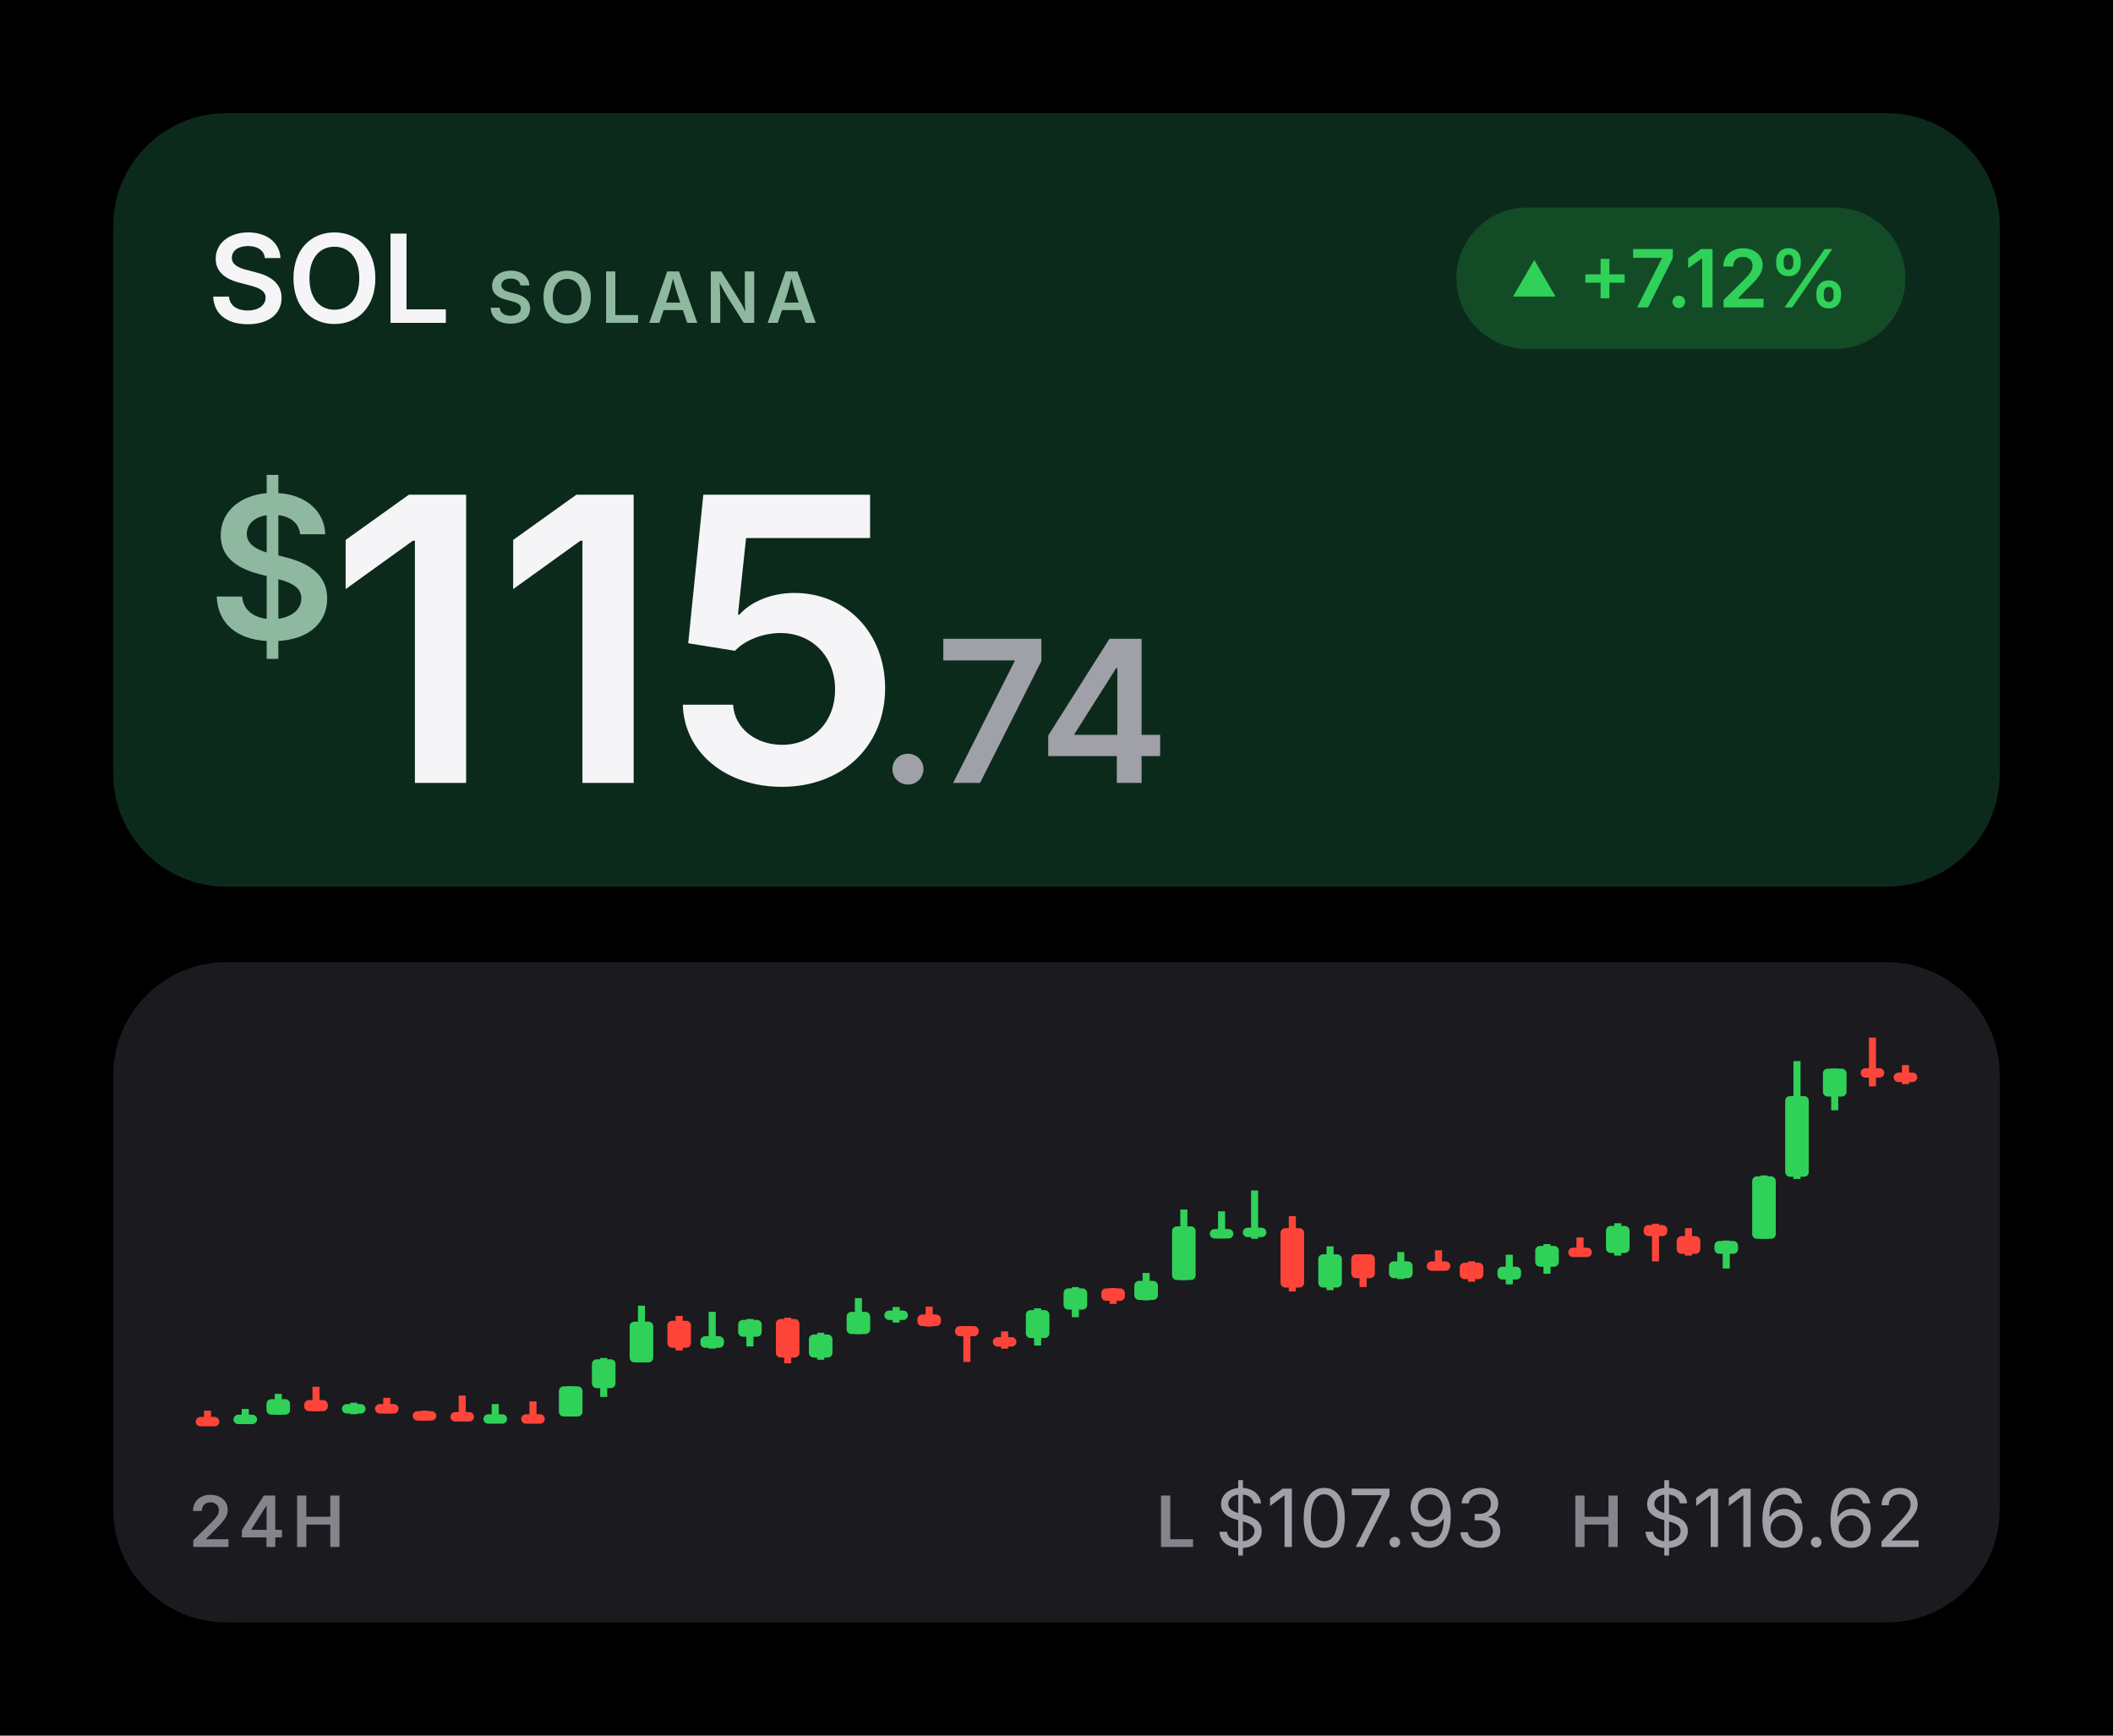
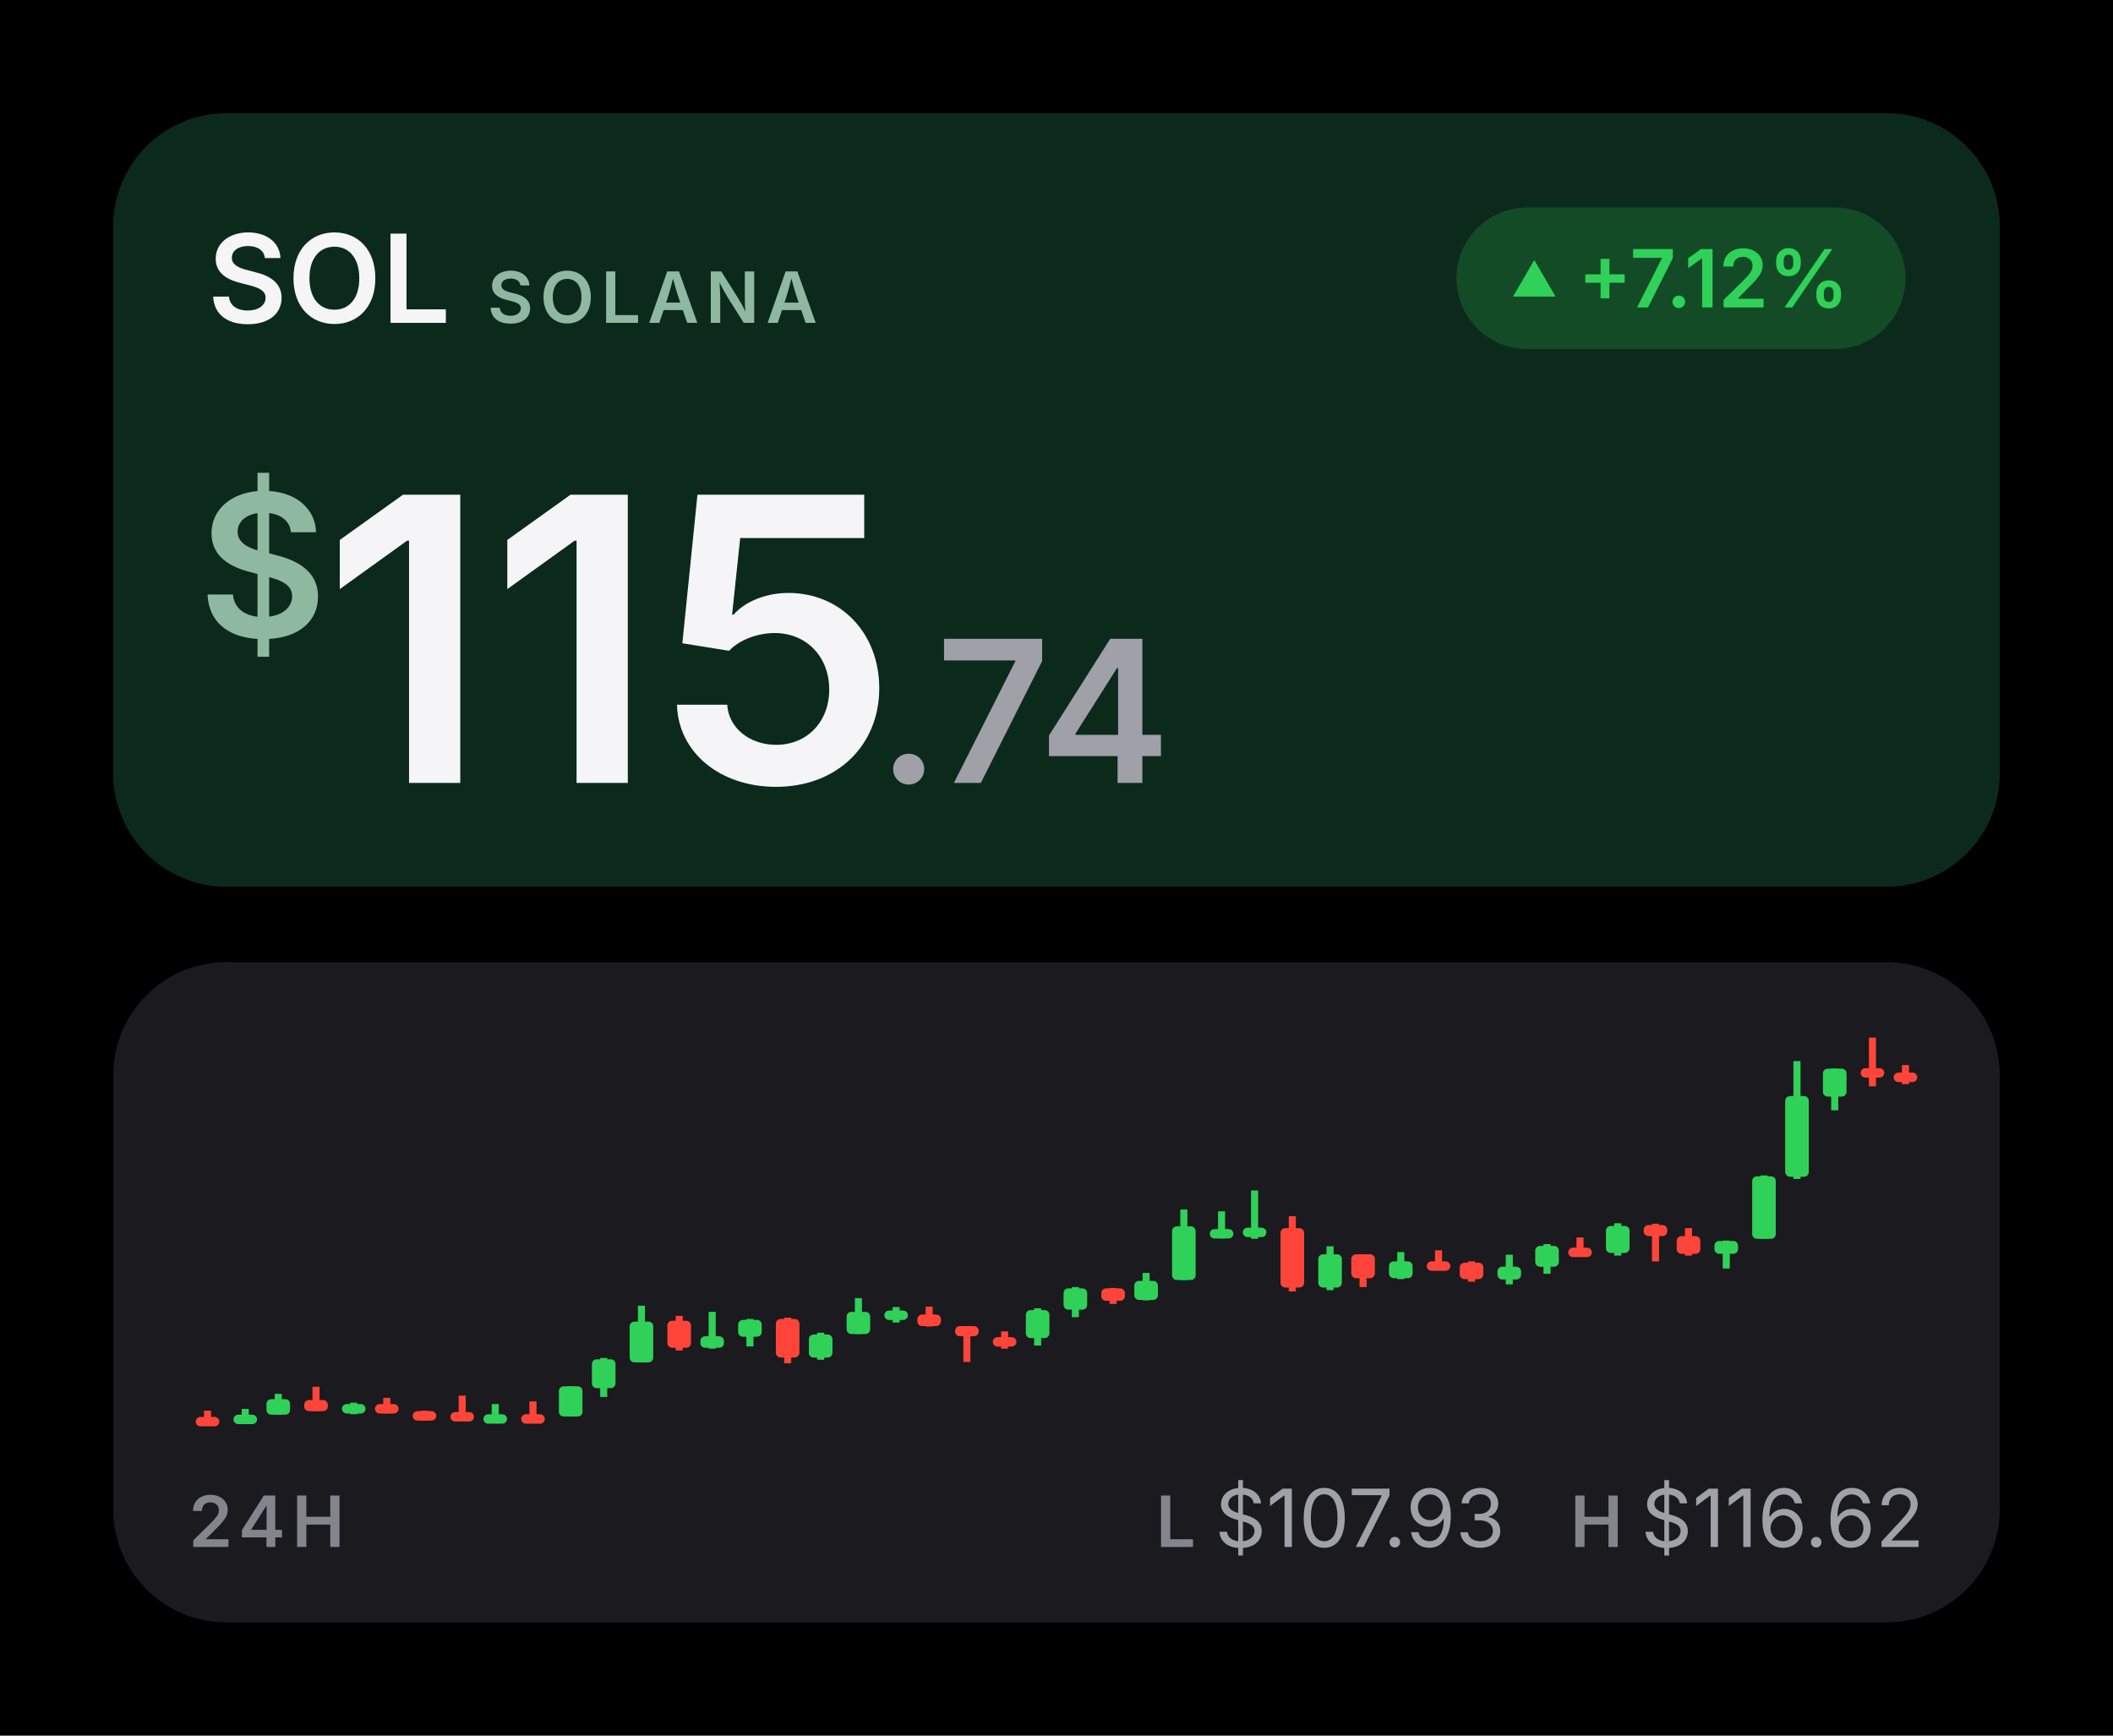
<svg xmlns="http://www.w3.org/2000/svg" width="448" height="368" viewBox="0 0 448 368">
  <rect x="0.00" y="0.00" width="448.00" height="368.00" fill="#000000" />
  <rect x="24.00" y="24.00" width="400.00" height="164.00" rx="24.00" fill="#0c2a1b" />
  <rect x="308.80" y="44.00" width="95.20" height="30.00" rx="15.00" fill="#30d158" fill-opacity="0.200" />
  <path d="M320.80 62.87L325.30 55.13L329.80 62.87Z" fill="#30d158" />
  <text x="392.00" y="65.18" font-family="Inter" font-size="17.00" font-weight="600" fill="#30d158" text-anchor="end">+7.12%</text>
  <text x="44.00" y="68.45" font-family="Inter" font-size="26.00" font-weight="600" fill="#f5f5f7" text-anchor="start">SOL</text>
  <text x="103.33" y="68.45" font-family="Inter" font-size="15.00" font-weight="600" fill="#8fb8a1" text-anchor="start" letter-spacing="1.40">SOLANA</text>
-   <text x="44.00" y="135.47" font-family="Inter" font-size="42.00" font-weight="600" fill="#8fb8a1" text-anchor="start">$</text>
-   <text x="69.42" y="166.00" font-family="Inter" font-size="84.00" font-weight="600" fill="#f5f5f7" text-anchor="start">115</text>
-   <text x="185.81" y="166.00" font-family="Inter" font-size="42.00" font-weight="600" fill="#a0a0a8" text-anchor="start">.74</text>
+   <text x="42.05" y="135.03" font-family="Inter" font-size="42.00" font-weight="600" fill="#8fb8a1" text-anchor="start">$</text>
+   <text x="68.18" y="166.00" font-family="Inter" font-size="84.00" font-weight="600" fill="#f5f5f7" text-anchor="start">115</text>
+   <text x="185.97" y="166.00" font-family="Inter" font-size="42.00" font-weight="600" fill="#a0a0a8" text-anchor="start">.74</text>
  <rect x="24.00" y="204.00" width="400.00" height="140.00" rx="24.00" fill="#1a1a1f" />
  <text x="40.00" y="328.00" font-family="Inter" font-size="15.00" font-weight="600" fill="#84848d" text-anchor="start" letter-spacing="1.40">24H</text>
  <text x="408.00" y="328.00" font-family="Inter" font-size="17.00" font-weight="400" fill="#a0a0a8" text-anchor="end">$116.62</text>
  <text x="344.09" y="328.00" font-family="Inter" font-size="15.00" font-weight="600" fill="#84848d" text-anchor="end">H</text>
  <text x="319.11" y="328.00" font-family="Inter" font-size="17.00" font-weight="400" fill="#a0a0a8" text-anchor="end">$107.93</text>
  <text x="253.55" y="328.00" font-family="Inter" font-size="15.00" font-weight="600" fill="#84848d" text-anchor="end">L</text>
  <rect x="43.25" y="299.10" width="1.50" height="2.35" fill="#ff453a" />
  <rect x="41.50" y="300.42" width="5.00" height="2.00" rx="1.00" fill="#ff453a" />
  <rect x="51.25" y="298.73" width="1.50" height="2.91" fill="#30d158" />
  <rect x="49.50" y="299.95" width="5.00" height="2.00" rx="1.00" fill="#30d158" />
  <rect x="58.25" y="295.53" width="1.50" height="4.42" fill="#30d158" />
  <rect x="56.50" y="296.66" width="5.00" height="3.29" rx="1.00" fill="#30d158" />
  <rect x="66.25" y="294.03" width="1.50" height="5.17" fill="#ff453a" />
  <rect x="64.50" y="296.85" width="5.00" height="2.35" rx="1.00" fill="#ff453a" />
  <rect x="74.25" y="297.41" width="1.50" height="2.44" fill="#30d158" />
  <rect x="72.50" y="297.70" width="5.00" height="2.00" rx="1.00" fill="#30d158" />
  <rect x="81.25" y="296.38" width="1.50" height="3.29" fill="#ff453a" />
  <rect x="79.50" y="297.70" width="5.00" height="2.00" rx="1.00" fill="#ff453a" />
  <rect x="89.25" y="299.10" width="1.50" height="2.07" fill="#ff453a" />
  <rect x="87.50" y="299.20" width="5.00" height="2.00" rx="1.00" fill="#ff453a" />
  <rect x="97.25" y="295.91" width="1.50" height="5.26" fill="#ff453a" />
  <rect x="95.50" y="299.39" width="5.00" height="2.00" rx="1.00" fill="#ff453a" />
  <rect x="104.25" y="297.70" width="1.50" height="2.25" fill="#30d158" />
  <rect x="102.50" y="299.86" width="5.00" height="2.00" rx="1.00" fill="#30d158" />
  <rect x="112.25" y="297.13" width="1.50" height="3.19" fill="#ff453a" />
  <rect x="110.50" y="299.86" width="5.00" height="2.00" rx="1.00" fill="#ff453a" />
  <rect x="120.25" y="293.94" width="1.50" height="6.39" fill="#30d158" />
  <rect x="118.50" y="293.94" width="5.00" height="6.39" rx="1.00" fill="#30d158" />
  <rect x="127.25" y="287.92" width="1.50" height="8.27" fill="#30d158" />
  <rect x="125.50" y="288.21" width="5.00" height="6.11" rx="1.00" fill="#30d158" />
  <rect x="135.25" y="276.84" width="1.50" height="12.03" fill="#30d158" />
  <rect x="133.50" y="280.22" width="5.00" height="8.64" rx="1.00" fill="#30d158" />
  <rect x="143.25" y="279.00" width="1.50" height="7.33" fill="#ff453a" />
  <rect x="141.50" y="280.03" width="5.00" height="5.73" rx="1.00" fill="#ff453a" />
  <rect x="150.25" y="278.15" width="1.50" height="7.80" fill="#30d158" />
  <rect x="148.50" y="283.32" width="5.00" height="2.44" rx="1.00" fill="#30d158" />
  <rect x="158.25" y="279.66" width="1.50" height="5.82" fill="#30d158" />
  <rect x="156.50" y="279.85" width="5.00" height="3.57" rx="1.00" fill="#30d158" />
  <rect x="166.25" y="279.38" width="1.50" height="9.68" fill="#ff453a" />
  <rect x="164.50" y="279.66" width="5.00" height="8.17" rx="1.00" fill="#ff453a" />
  <rect x="173.25" y="282.57" width="1.50" height="5.73" fill="#30d158" />
  <rect x="171.50" y="282.95" width="5.00" height="4.89" rx="1.00" fill="#30d158" />
  <rect x="181.25" y="275.24" width="1.50" height="7.61" fill="#30d158" />
  <rect x="179.50" y="278.15" width="5.00" height="4.70" rx="1.00" fill="#30d158" />
  <rect x="189.25" y="277.12" width="1.50" height="3.29" fill="#30d158" />
  <rect x="187.50" y="277.87" width="5.00" height="2.00" rx="1.00" fill="#30d158" />
  <rect x="196.25" y="277.03" width="1.50" height="4.23" fill="#ff453a" />
  <rect x="194.50" y="278.72" width="5.00" height="2.44" rx="1.00" fill="#ff453a" />
  <rect x="204.25" y="281.16" width="1.50" height="7.61" fill="#ff453a" />
  <rect x="202.50" y="281.16" width="5.00" height="2.16" rx="1.00" fill="#ff453a" />
  <rect x="212.25" y="282.29" width="1.50" height="3.66" fill="#ff453a" />
  <rect x="210.50" y="283.51" width="5.00" height="2.00" rx="1.00" fill="#ff453a" />
  <rect x="219.25" y="277.40" width="1.50" height="7.89" fill="#30d158" />
  <rect x="217.50" y="277.78" width="5.00" height="5.92" rx="1.00" fill="#30d158" />
  <rect x="227.25" y="272.89" width="1.50" height="6.39" fill="#30d158" />
  <rect x="225.50" y="273.17" width="5.00" height="4.51" rx="1.00" fill="#30d158" />
  <rect x="235.25" y="273.08" width="1.50" height="3.38" fill="#ff453a" />
  <rect x="233.50" y="273.17" width="5.00" height="2.63" rx="1.00" fill="#ff453a" />
  <rect x="242.25" y="269.89" width="1.50" height="5.82" fill="#30d158" />
  <rect x="240.50" y="271.58" width="5.00" height="4.04" rx="1.00" fill="#30d158" />
  <rect x="250.25" y="256.45" width="1.50" height="14.94" fill="#30d158" />
  <rect x="248.50" y="260.02" width="5.00" height="11.37" rx="1.00" fill="#30d158" />
  <rect x="258.25" y="256.83" width="1.50" height="5.73" fill="#30d158" />
  <rect x="256.50" y="260.59" width="5.00" height="2.00" rx="1.00" fill="#30d158" />
  <rect x="265.25" y="252.41" width="1.50" height="10.24" fill="#30d158" />
  <rect x="263.50" y="260.30" width="5.00" height="2.00" rx="1.00" fill="#30d158" />
  <rect x="273.25" y="257.86" width="1.50" height="15.97" fill="#ff453a" />
  <rect x="271.50" y="260.40" width="5.00" height="12.59" rx="1.00" fill="#ff453a" />
  <rect x="281.25" y="264.25" width="1.50" height="9.30" fill="#30d158" />
  <rect x="279.50" y="265.94" width="5.00" height="7.05" rx="1.00" fill="#30d158" />
  <rect x="288.25" y="265.94" width="1.50" height="6.95" fill="#ff453a" />
  <rect x="286.50" y="265.94" width="5.00" height="5.07" rx="1.00" fill="#ff453a" />
  <rect x="296.25" y="265.47" width="1.50" height="5.73" fill="#30d158" />
  <rect x="294.50" y="267.44" width="5.00" height="3.57" rx="1.00" fill="#30d158" />
  <rect x="304.25" y="265.10" width="1.50" height="3.01" fill="#ff453a" />
  <rect x="302.50" y="267.44" width="5.00" height="2.00" rx="1.00" fill="#ff453a" />
  <rect x="311.25" y="267.44" width="1.50" height="4.32" fill="#ff453a" />
  <rect x="309.50" y="267.73" width="5.00" height="3.48" rx="1.00" fill="#ff453a" />
  <rect x="319.25" y="266.03" width="1.50" height="6.29" fill="#30d158" />
  <rect x="317.50" y="268.57" width="5.00" height="2.72" rx="1.00" fill="#30d158" />
  <rect x="327.25" y="263.78" width="1.50" height="6.29" fill="#30d158" />
  <rect x="325.50" y="264.16" width="5.00" height="4.42" rx="1.00" fill="#30d158" />
  <rect x="334.25" y="262.37" width="1.50" height="3.95" fill="#ff453a" />
  <rect x="332.50" y="264.53" width="5.00" height="2.00" rx="1.00" fill="#ff453a" />
  <rect x="342.25" y="259.36" width="1.50" height="6.86" fill="#30d158" />
  <rect x="340.50" y="259.93" width="5.00" height="5.73" rx="1.00" fill="#30d158" />
  <rect x="350.25" y="259.46" width="1.50" height="7.99" fill="#ff453a" />
  <rect x="348.50" y="259.74" width="5.00" height="2.35" rx="1.00" fill="#ff453a" />
  <rect x="357.25" y="260.40" width="1.50" height="5.82" fill="#ff453a" />
  <rect x="355.50" y="262.09" width="5.00" height="3.76" rx="1.00" fill="#ff453a" />
  <rect x="365.25" y="263.03" width="1.50" height="5.92" fill="#30d158" />
  <rect x="363.50" y="263.12" width="5.00" height="2.72" rx="1.00" fill="#30d158" />
  <rect x="373.25" y="249.22" width="1.50" height="13.43" fill="#30d158" />
  <rect x="371.50" y="249.41" width="5.00" height="13.25" rx="1.00" fill="#30d158" />
  <rect x="380.25" y="224.98" width="1.50" height="24.99" fill="#30d158" />
  <rect x="378.50" y="232.40" width="5.00" height="17.10" rx="1.00" fill="#30d158" />
  <rect x="388.25" y="226.58" width="1.50" height="8.83" fill="#30d158" />
  <rect x="386.50" y="226.58" width="5.00" height="5.92" rx="1.00" fill="#30d158" />
  <rect x="396.25" y="220.00" width="1.50" height="10.33" fill="#ff453a" />
  <rect x="394.50" y="226.48" width="5.00" height="2.00" rx="1.00" fill="#ff453a" />
  <rect x="403.25" y="225.82" width="1.50" height="4.04" fill="#ff453a" />
  <rect x="401.50" y="227.42" width="5.00" height="2.00" rx="1.00" fill="#ff453a" />
</svg>
